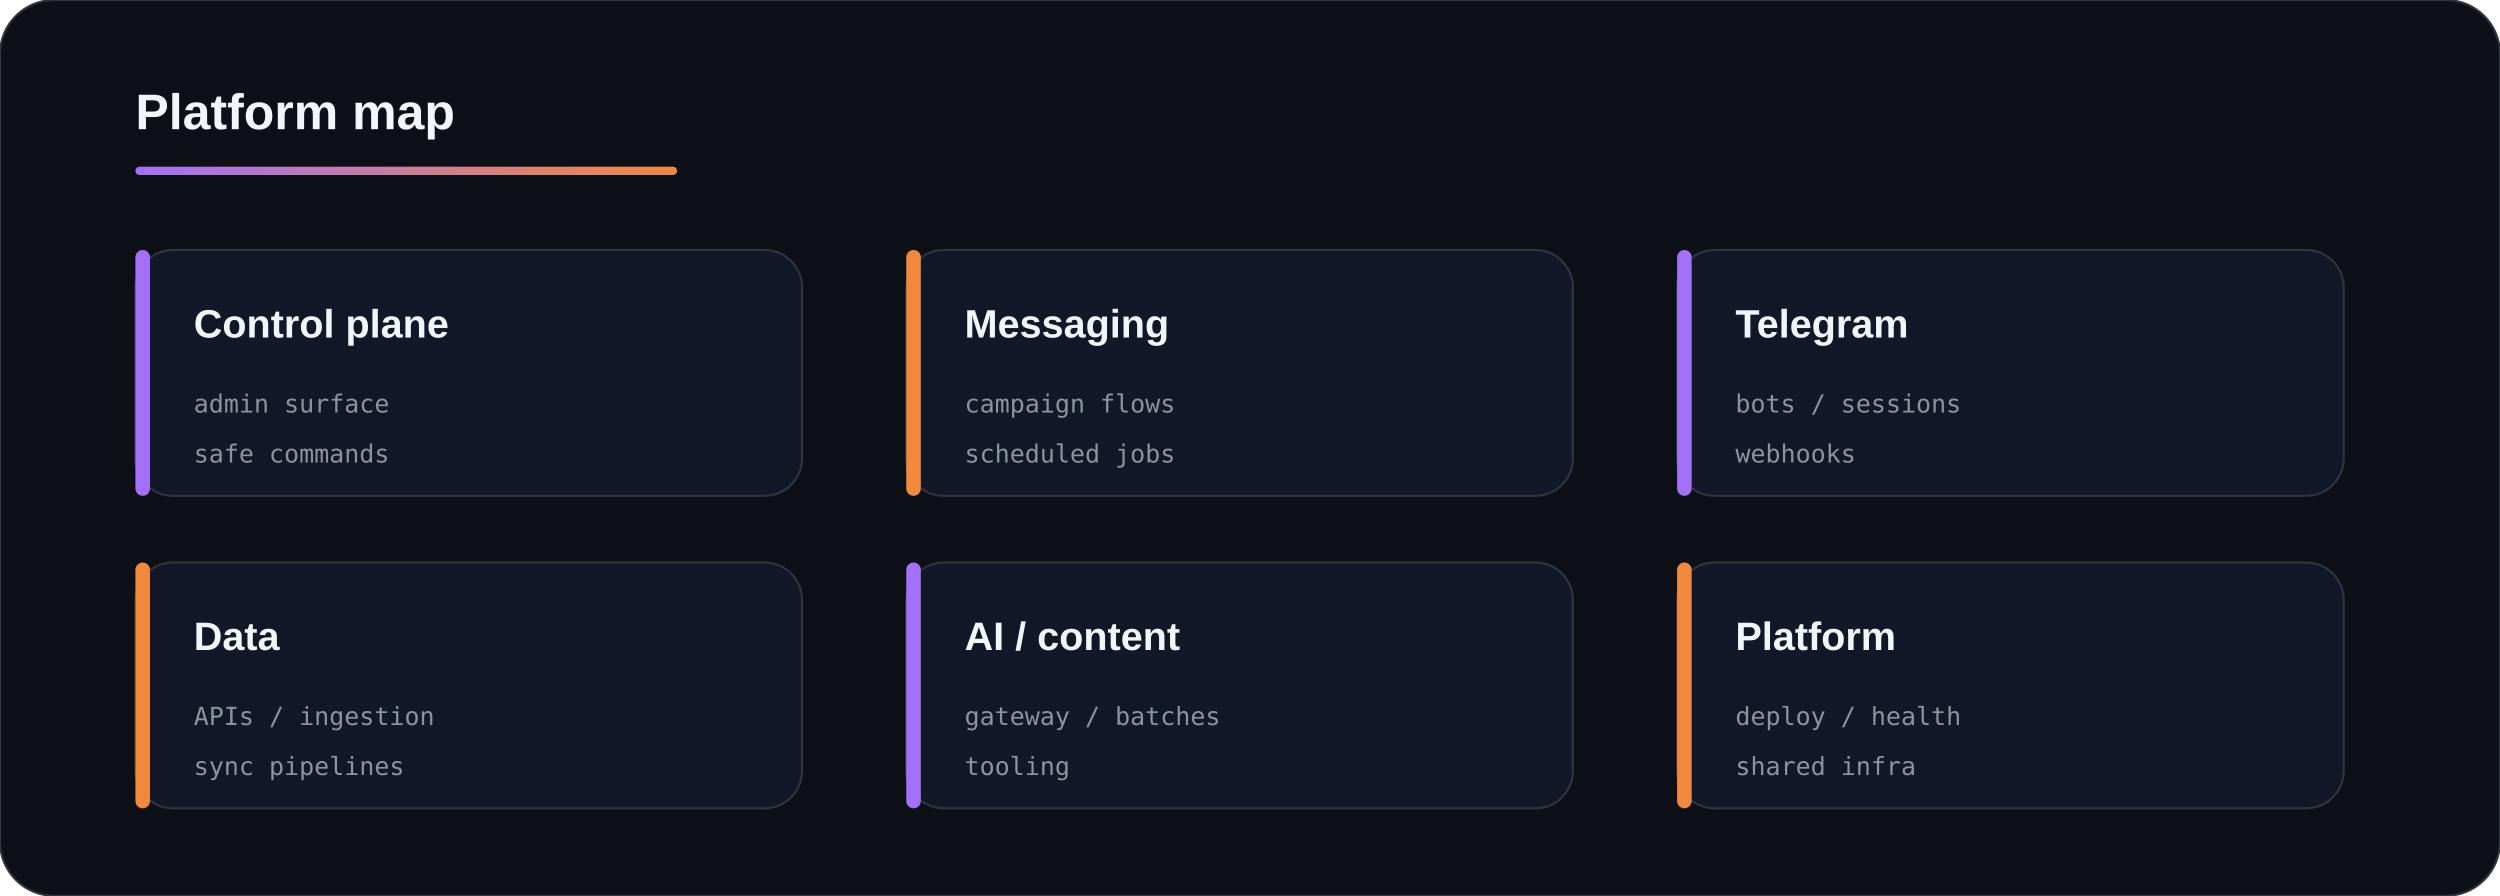
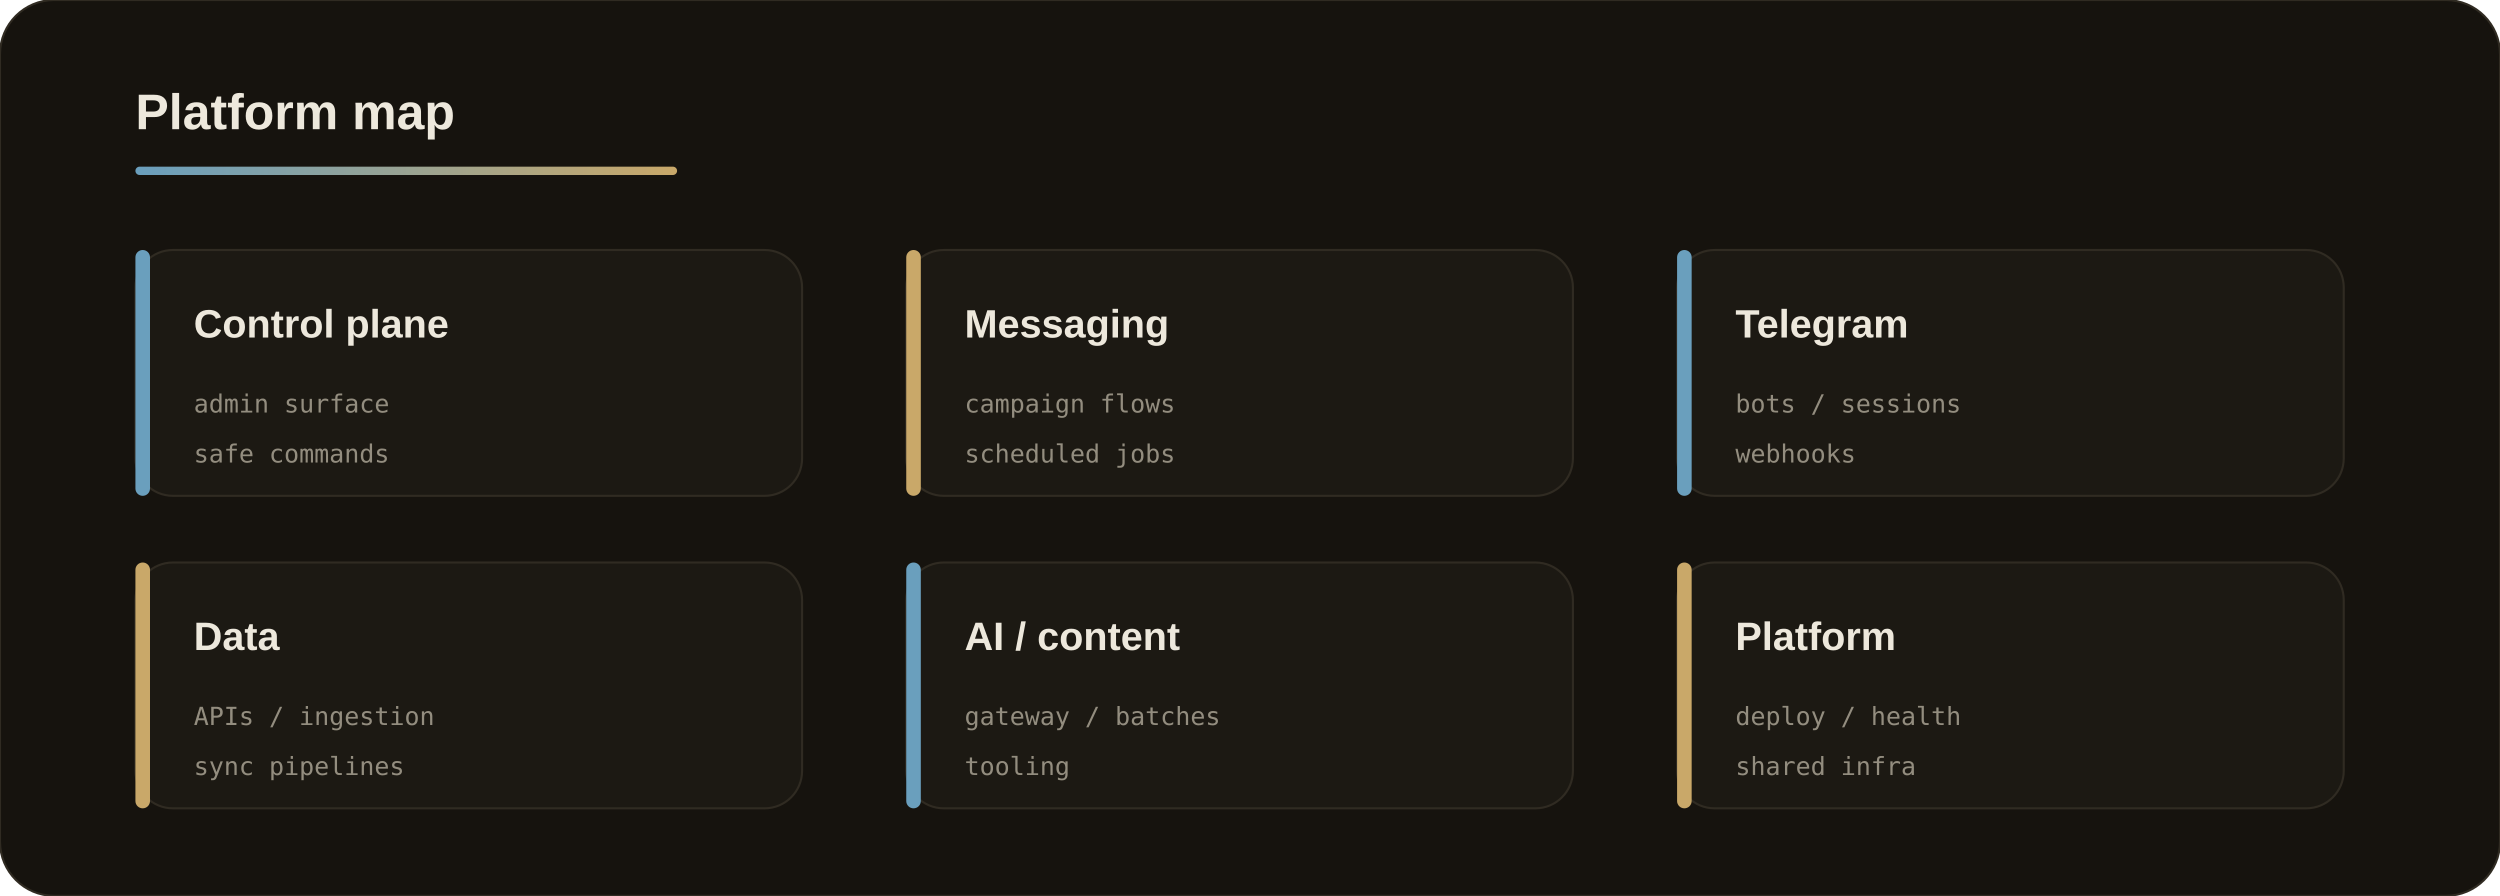
<svg xmlns="http://www.w3.org/2000/svg" width="1200" height="430" viewBox="0 0 1200 430">
  <defs>
    <linearGradient id="a">
-       <stop stop-color="#a371f7" />
-       <stop offset="1" stop-color="#f0883e" />
+       <stop stop-color="#6a9fbd" />
+       <stop offset="1" stop-color="#c9a869" />
    </linearGradient>
  </defs>
-   <rect width="1200" height="100%" rx="26" fill="#0d1117" stroke="#30363d" />
-   <text x="65" y="62" fill="#f0f6fc" font-family="Arial" font-size="24" font-weight="700">Platform map</text>
+   <rect width="1200" height="100%" rx="26" fill="#16130e" stroke="#302b22" />
+   <text x="65" y="62" fill="#ede8dc" font-family="Arial" font-size="24" font-weight="700">Platform map</text>
  <rect x="65" y="80" width="260" height="4" rx="2" fill="url(#a)" />
  <g>
-     <rect x="65" y="120" width="320" height="118" rx="18" fill="#111827" stroke="#30363d" />
-     <rect x="65" y="120" width="7" height="118" rx="3.5" fill="#a371f7" />
-     <text x="93" y="162" fill="#f0f6fc" font-family="Arial" font-size="19" font-weight="700">Control plane</text>
-     <text x="93" y="198" fill="#8b949e" font-family="monospace" font-size="12">admin surface</text>
-     <text x="93" y="222" fill="#8b949e" font-family="monospace" font-size="12">safe commands</text>
+     <rect x="65" y="120" width="320" height="118" rx="18" fill="#1c1913" stroke="#302b22" />
+     <rect x="65" y="120" width="7" height="118" rx="3.5" fill="#6a9fbd" />
+     <text x="93" y="162" fill="#ede8dc" font-family="Arial" font-size="19" font-weight="700">Control plane</text>
+     <text x="93" y="198" fill="#938d7f" font-family="monospace" font-size="12">admin surface</text>
+     <text x="93" y="222" fill="#938d7f" font-family="monospace" font-size="12">safe commands</text>
  </g>
  <g>
-     <rect x="435" y="120" width="320" height="118" rx="18" fill="#111827" stroke="#30363d" />
-     <rect x="435" y="120" width="7" height="118" rx="3.5" fill="#f0883e" />
-     <text x="463" y="162" fill="#f0f6fc" font-family="Arial" font-size="19" font-weight="700">Messaging</text>
-     <text x="463" y="198" fill="#8b949e" font-family="monospace" font-size="12">campaign flows</text>
-     <text x="463" y="222" fill="#8b949e" font-family="monospace" font-size="12">scheduled jobs</text>
+     <rect x="435" y="120" width="320" height="118" rx="18" fill="#1c1913" stroke="#302b22" />
+     <rect x="435" y="120" width="7" height="118" rx="3.5" fill="#c9a869" />
+     <text x="463" y="162" fill="#ede8dc" font-family="Arial" font-size="19" font-weight="700">Messaging</text>
+     <text x="463" y="198" fill="#938d7f" font-family="monospace" font-size="12">campaign flows</text>
+     <text x="463" y="222" fill="#938d7f" font-family="monospace" font-size="12">scheduled jobs</text>
  </g>
  <g>
-     <rect x="805" y="120" width="320" height="118" rx="18" fill="#111827" stroke="#30363d" />
-     <rect x="805" y="120" width="7" height="118" rx="3.5" fill="#a371f7" />
-     <text x="833" y="162" fill="#f0f6fc" font-family="Arial" font-size="19" font-weight="700">Telegram</text>
-     <text x="833" y="198" fill="#8b949e" font-family="monospace" font-size="12">bots / sessions</text>
-     <text x="833" y="222" fill="#8b949e" font-family="monospace" font-size="12">webhooks</text>
+     <rect x="805" y="120" width="320" height="118" rx="18" fill="#1c1913" stroke="#302b22" />
+     <rect x="805" y="120" width="7" height="118" rx="3.5" fill="#6a9fbd" />
+     <text x="833" y="162" fill="#ede8dc" font-family="Arial" font-size="19" font-weight="700">Telegram</text>
+     <text x="833" y="198" fill="#938d7f" font-family="monospace" font-size="12">bots / sessions</text>
+     <text x="833" y="222" fill="#938d7f" font-family="monospace" font-size="12">webhooks</text>
  </g>
  <g>
-     <rect x="65" y="270" width="320" height="118" rx="18" fill="#111827" stroke="#30363d" />
-     <rect x="65" y="270" width="7" height="118" rx="3.5" fill="#f0883e" />
-     <text x="93" y="312" fill="#f0f6fc" font-family="Arial" font-size="19" font-weight="700">Data</text>
-     <text x="93" y="348" fill="#8b949e" font-family="monospace" font-size="12">APIs / ingestion</text>
-     <text x="93" y="372" fill="#8b949e" font-family="monospace" font-size="12">sync pipelines</text>
+     <rect x="65" y="270" width="320" height="118" rx="18" fill="#1c1913" stroke="#302b22" />
+     <rect x="65" y="270" width="7" height="118" rx="3.5" fill="#c9a869" />
+     <text x="93" y="312" fill="#ede8dc" font-family="Arial" font-size="19" font-weight="700">Data</text>
+     <text x="93" y="348" fill="#938d7f" font-family="monospace" font-size="12">APIs / ingestion</text>
+     <text x="93" y="372" fill="#938d7f" font-family="monospace" font-size="12">sync pipelines</text>
  </g>
  <g>
-     <rect x="435" y="270" width="320" height="118" rx="18" fill="#111827" stroke="#30363d" />
-     <rect x="435" y="270" width="7" height="118" rx="3.5" fill="#a371f7" />
-     <text x="463" y="312" fill="#f0f6fc" font-family="Arial" font-size="19" font-weight="700">AI / content</text>
-     <text x="463" y="348" fill="#8b949e" font-family="monospace" font-size="12">gateway / batches</text>
-     <text x="463" y="372" fill="#8b949e" font-family="monospace" font-size="12">tooling</text>
+     <rect x="435" y="270" width="320" height="118" rx="18" fill="#1c1913" stroke="#302b22" />
+     <rect x="435" y="270" width="7" height="118" rx="3.5" fill="#6a9fbd" />
+     <text x="463" y="312" fill="#ede8dc" font-family="Arial" font-size="19" font-weight="700">AI / content</text>
+     <text x="463" y="348" fill="#938d7f" font-family="monospace" font-size="12">gateway / batches</text>
+     <text x="463" y="372" fill="#938d7f" font-family="monospace" font-size="12">tooling</text>
  </g>
  <g>
-     <rect x="805" y="270" width="320" height="118" rx="18" fill="#111827" stroke="#30363d" />
-     <rect x="805" y="270" width="7" height="118" rx="3.5" fill="#f0883e" />
-     <text x="833" y="312" fill="#f0f6fc" font-family="Arial" font-size="19" font-weight="700">Platform</text>
-     <text x="833" y="348" fill="#8b949e" font-family="monospace" font-size="12">deploy / health</text>
-     <text x="833" y="372" fill="#8b949e" font-family="monospace" font-size="12">shared infra</text>
+     <rect x="805" y="270" width="320" height="118" rx="18" fill="#1c1913" stroke="#302b22" />
+     <rect x="805" y="270" width="7" height="118" rx="3.5" fill="#c9a869" />
+     <text x="833" y="312" fill="#ede8dc" font-family="Arial" font-size="19" font-weight="700">Platform</text>
+     <text x="833" y="348" fill="#938d7f" font-family="monospace" font-size="12">deploy / health</text>
+     <text x="833" y="372" fill="#938d7f" font-family="monospace" font-size="12">shared infra</text>
  </g>
</svg>
